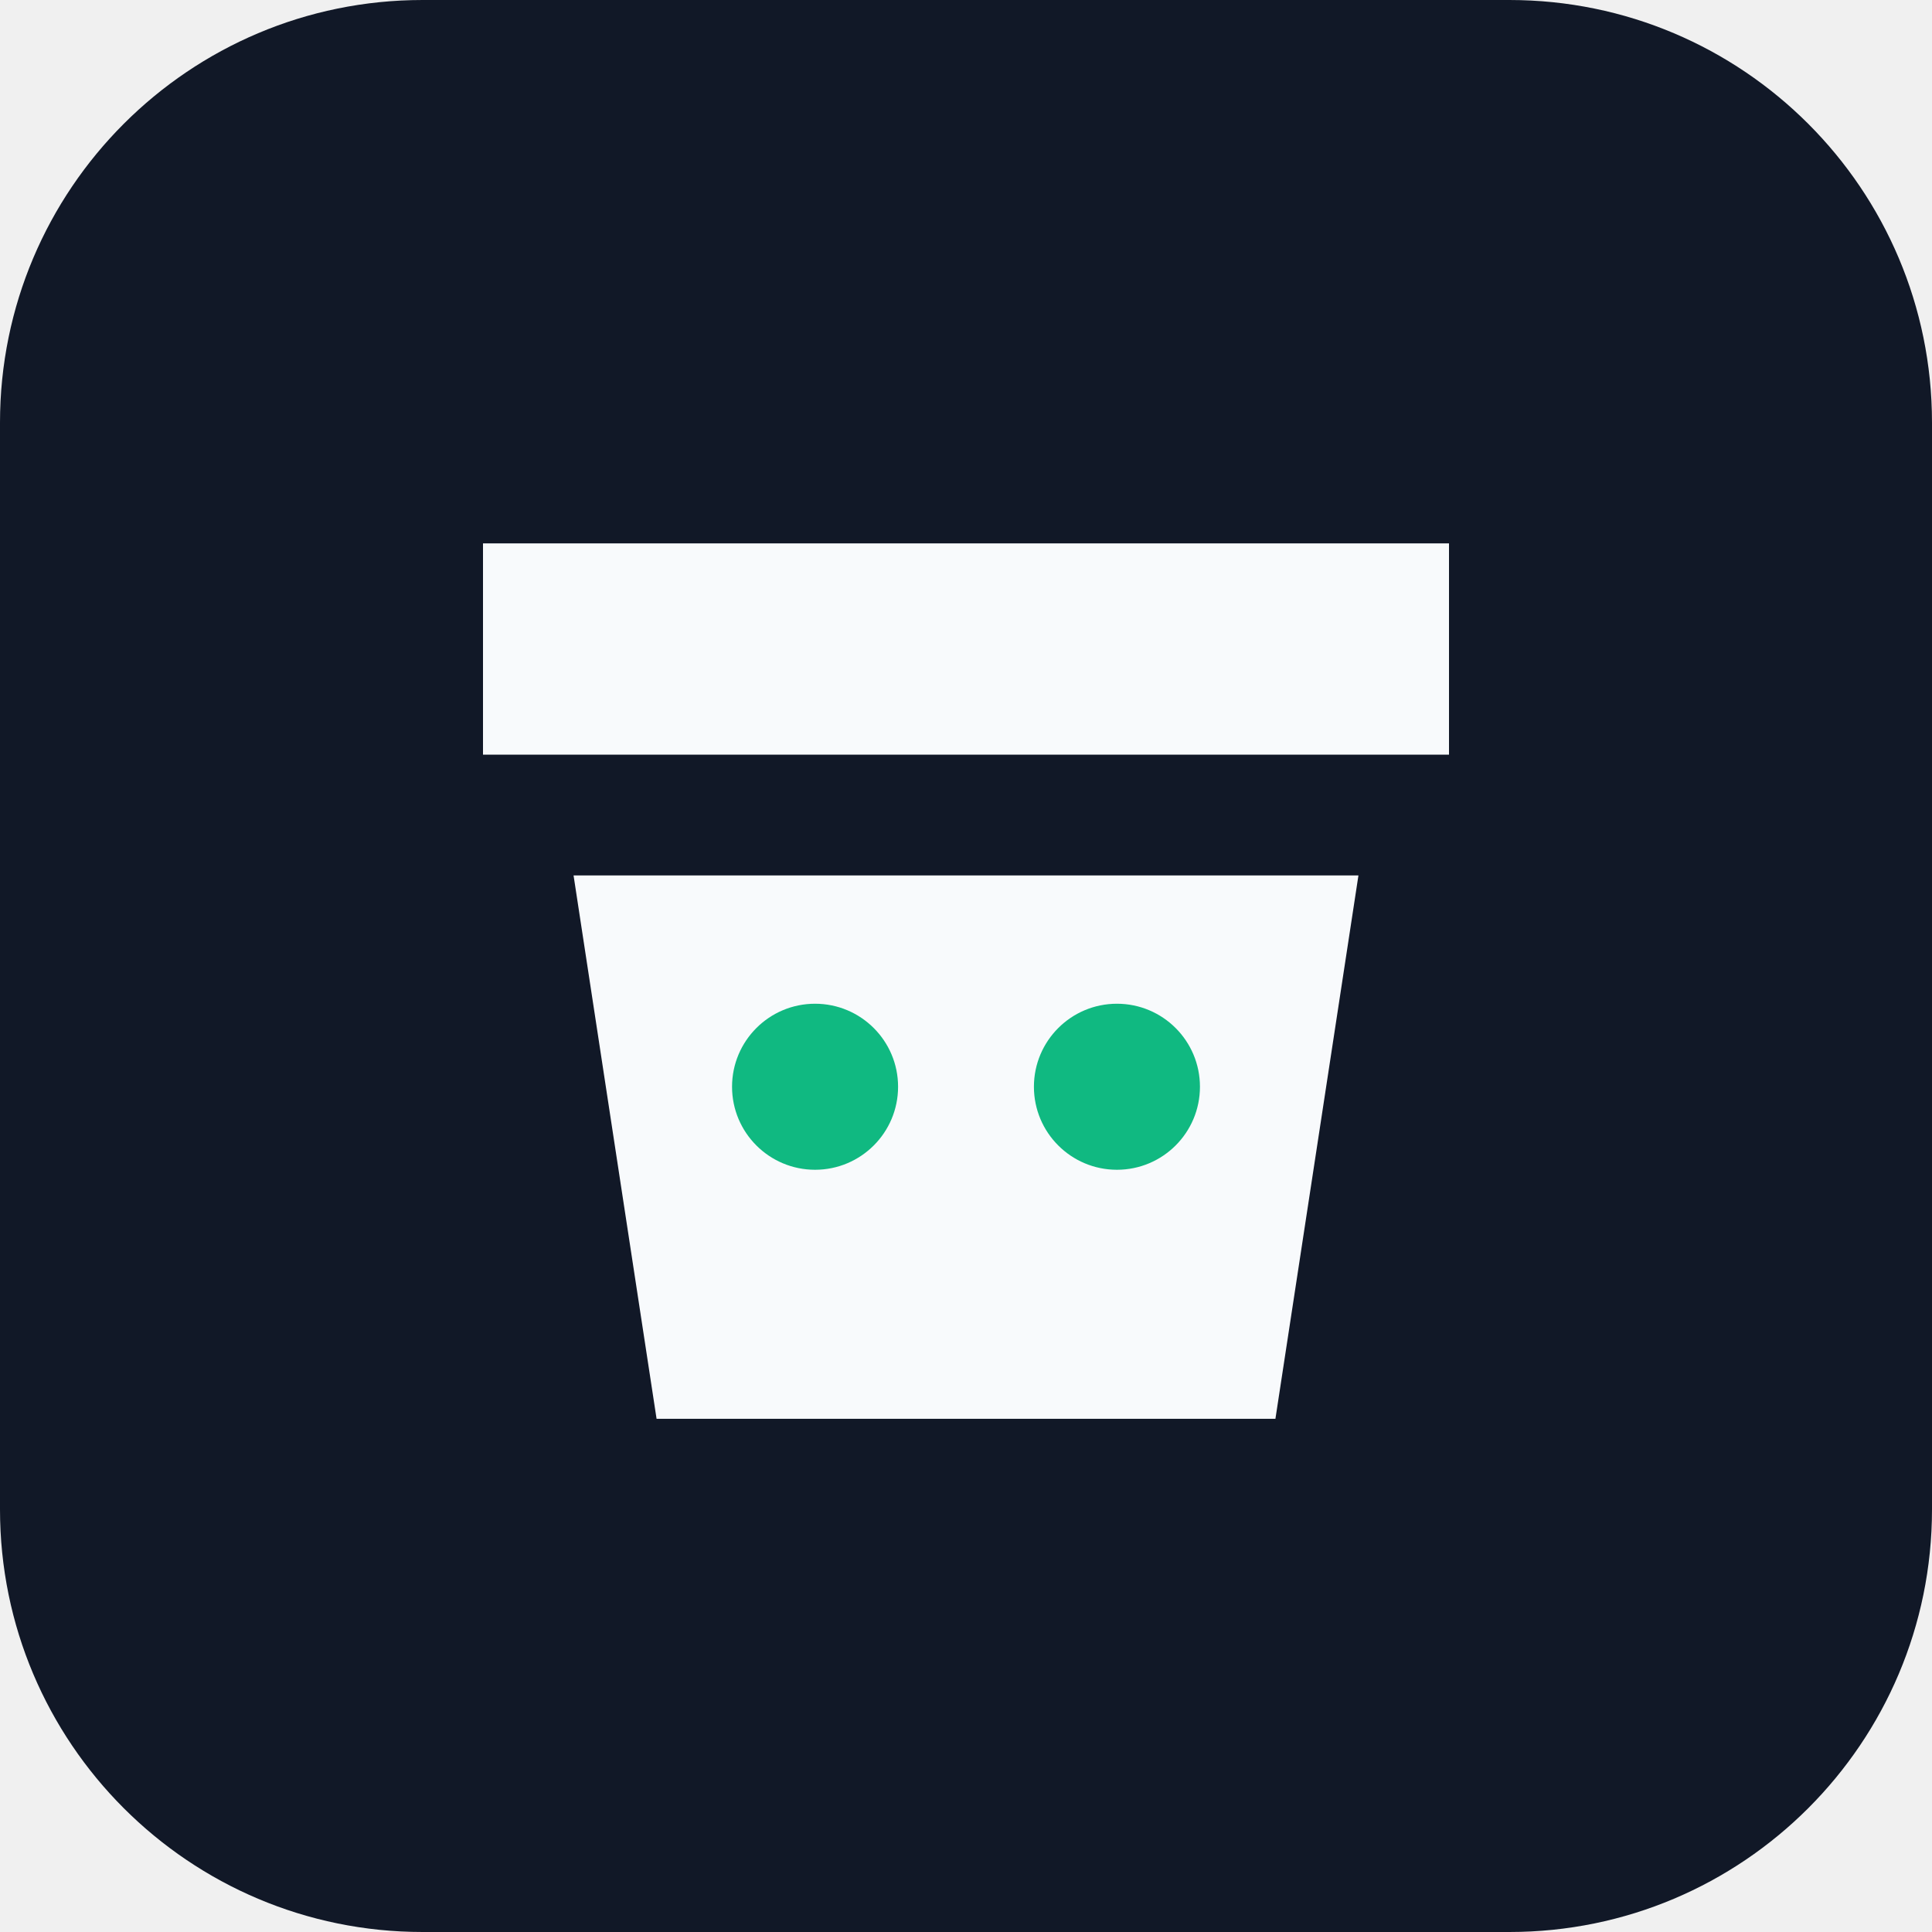
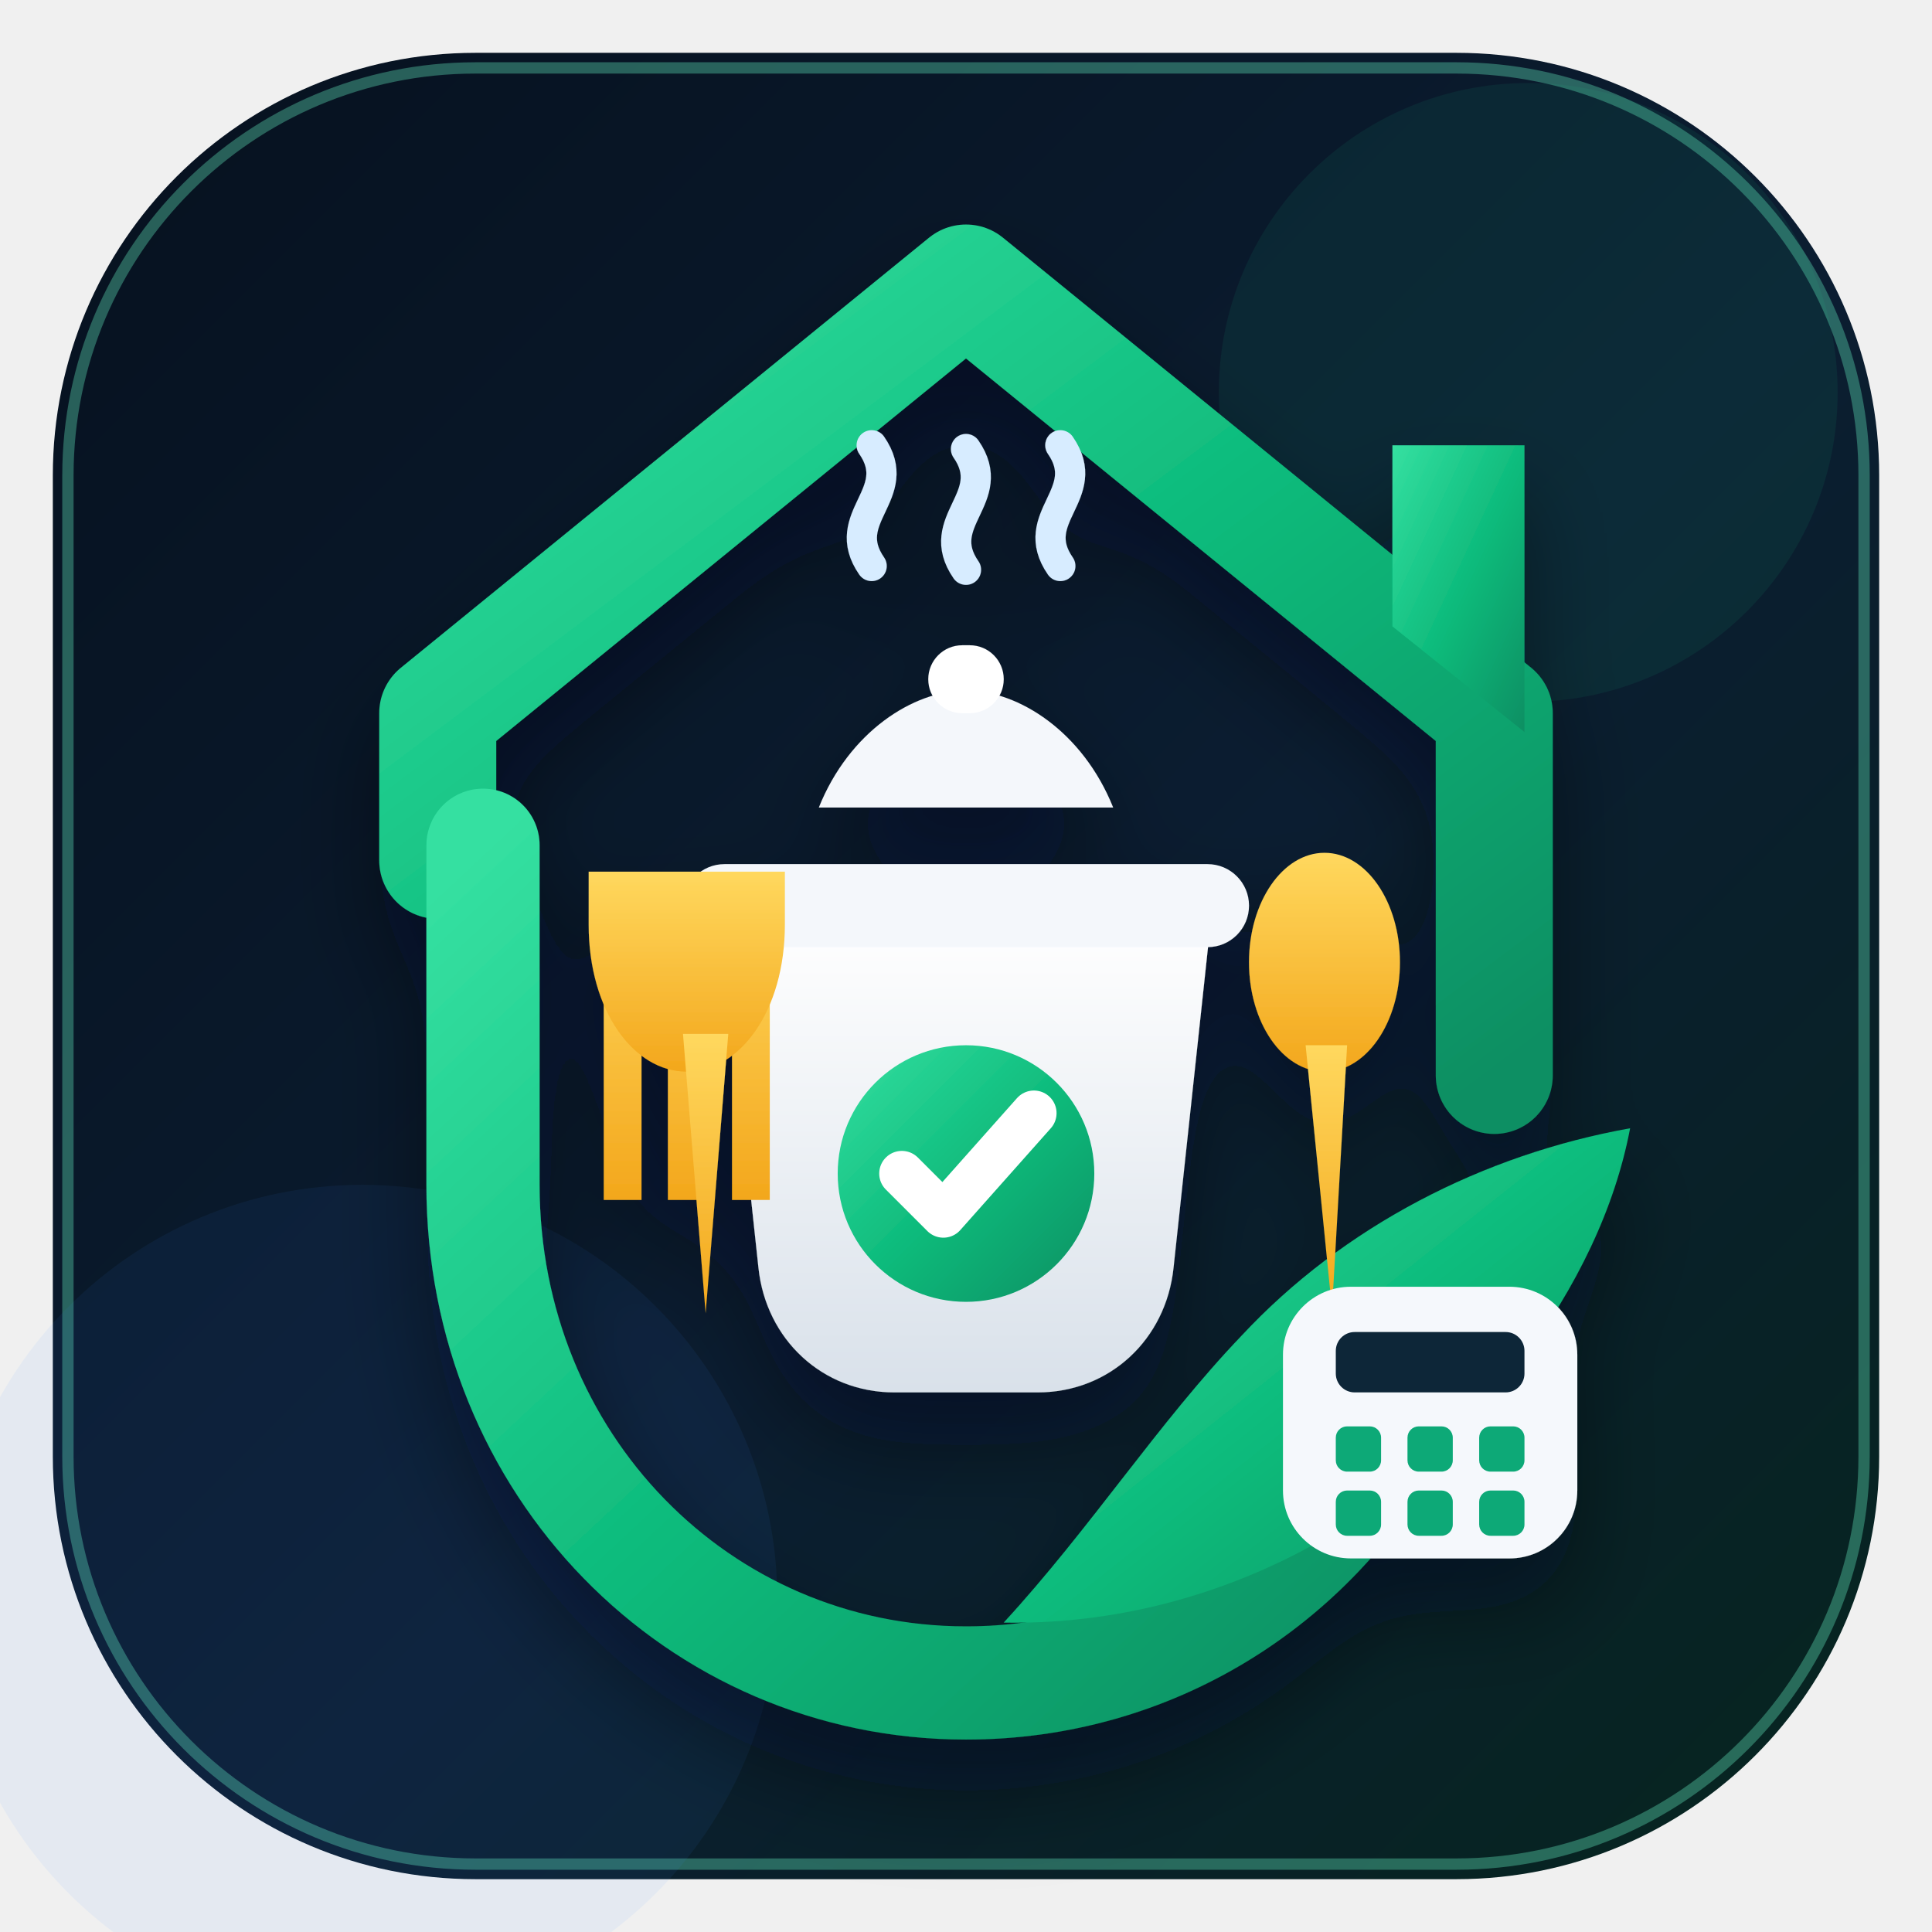
<svg xmlns="http://www.w3.org/2000/svg" viewBox="0 0 512 512" role="img" aria-label="Mess Manager">
-   <rect width="512" height="512" rx="112" fill="#111827" />
-   <path d="M128 144h256v56H128zm24 88h208l-22 144H174z" fill="#f8fafc" />
-   <circle cx="216" cy="288" r="22" fill="#10b981" />
-   <circle cx="296" cy="288" r="22" fill="#10b981" />
+   <defs>
+     <linearGradient id="bg" x1="0" y1="0" x2="1" y2="1">
+       <stop offset="0" stop-color="#06111f" />
+       <stop offset="0.55" stop-color="#0b1d31" />
+       <stop offset="1" stop-color="#06251f" />
+     </linearGradient>
+     <linearGradient id="emerald" x1="0" y1="0" x2="1" y2="1">
+       <stop offset="0" stop-color="#35e0a1" />
+       <stop offset="0.55" stop-color="#0bb879" />
+       <stop offset="1" stop-color="#078f63" />
+     </linearGradient>
+     <linearGradient id="gold" x1="0" y1="0" x2="0" y2="1">
+       <stop offset="0" stop-color="#ffd85e" />
+       <stop offset="1" stop-color="#f3a71c" />
+     </linearGradient>
+     <linearGradient id="pot" x1="0" y1="0" x2="0" y2="1">
+       <stop offset="0" stop-color="#ffffff" />
+       <stop offset="1" stop-color="#d9e1ea" />
+     </linearGradient>
+     <filter id="shadow" x="-25%" y="-25%" width="150%" height="150%">
+       <feDropShadow dx="0" dy="14" stdDeviation="12" flood-color="#000814" flood-opacity=".42" />
+     </filter>
+     <filter id="glow" x="-30%" y="-30%" width="160%" height="160%">
+       <feGaussianBlur stdDeviation="8" result="blur" />
+       <feMerge>
+         <feMergeNode in="blur" />
+         <feMergeNode in="SourceGraphic" />
+       </feMerge>
+     </filter>
+   </defs>
+   <rect x="14" y="14" width="484" height="484" rx="112" fill="url(#bg)" />
+   <rect x="18" y="18" width="476" height="476" rx="108" fill="none" stroke="#66f0c4" stroke-opacity=".35" stroke-width="3" />
+   <circle cx="405" cy="104" r="82" fill="#16c98d" opacity=".08" />
+   <circle cx="96" cy="424" r="110" fill="#3a8dff" opacity=".07" />
+   <g filter="url(#shadow)">
+     <path d="M116 228V189L256 75l140 114v96" fill="none" stroke="url(#emerald)" stroke-width="31" stroke-linecap="round" stroke-linejoin="round" />
+     <path d="M369 166v-48h35v76" fill="url(#emerald)" />
+     <path d="M128 224v90c0 74 57 132 128 132 49 0 91-27 113-67" fill="none" stroke="url(#emerald)" stroke-width="30" stroke-linecap="round" />
+     <path d="M266 430c53 1 105-25 137-69 15-20 25-41 29-62-39 7-76 26-103 55-22 23-40 51-63 76z" fill="url(#emerald)" />
+     <g>
+       <path d="M191 243h130l-10 93c-2 19-17 33-36 33h-38c-19 0-34-14-36-33z" fill="url(#pot)" />
+       <rect x="181" y="229" width="150" height="22" rx="11" fill="#f4f7fb" />
+       <path d="M217 214c8-20 25-31 39-31s31 11 39 31z" fill="#f4f7fb" />
+       <rect x="246" y="171" width="20" height="18" rx="9" fill="#ffffff" />
+       <path d="M231 150c-9-13 9-19 0-32M256 151c-9-13 9-19 0-32M281 150c-9-13 9-19 0-32" fill="none" stroke="#d7ecff" stroke-width="8" stroke-linecap="round" />
+       <circle cx="256" cy="311" r="34" fill="url(#emerald)" />
+       <path d="M239 311l11 11 24-27" fill="none" stroke="#fff" stroke-width="12" stroke-linecap="round" stroke-linejoin="round" />
+     </g>
+     <g fill="url(#gold)">
+       <path d="M160 238h10v80h-10zM177 238h10v80h-10zM194 238h10v80h-10z" />
+       <path d="M156 231h52v14c0 23-12 39-26 39s-26-16-26-39z" />
+       <path d="M181 274h12l-6 74z" />
+       <ellipse cx="351" cy="255" rx="20" ry="29" />
+       <path d="M346 277h11l-4 70z" />
+     </g>
+     <g transform="translate(340 341)">
+       <rect width="78" height="72" rx="18" fill="#f5f8fc" />
+       <rect x="14" y="12" width="50" height="16" rx="5" fill="#0d2638" />
+       <g fill="#0aa977">
+         <rect x="14" y="37" width="12" height="12" rx="3" />
+         <rect x="33" y="37" width="12" height="12" rx="3" />
+         <rect x="52" y="37" width="12" height="12" rx="3" />
+         <rect x="14" y="54" width="12" height="12" rx="3" />
+         <rect x="33" y="54" width="12" height="12" rx="3" />
+         <rect x="52" y="54" width="12" height="12" rx="3" />
+       </g>
+     </g>
+   </g>
</svg>
